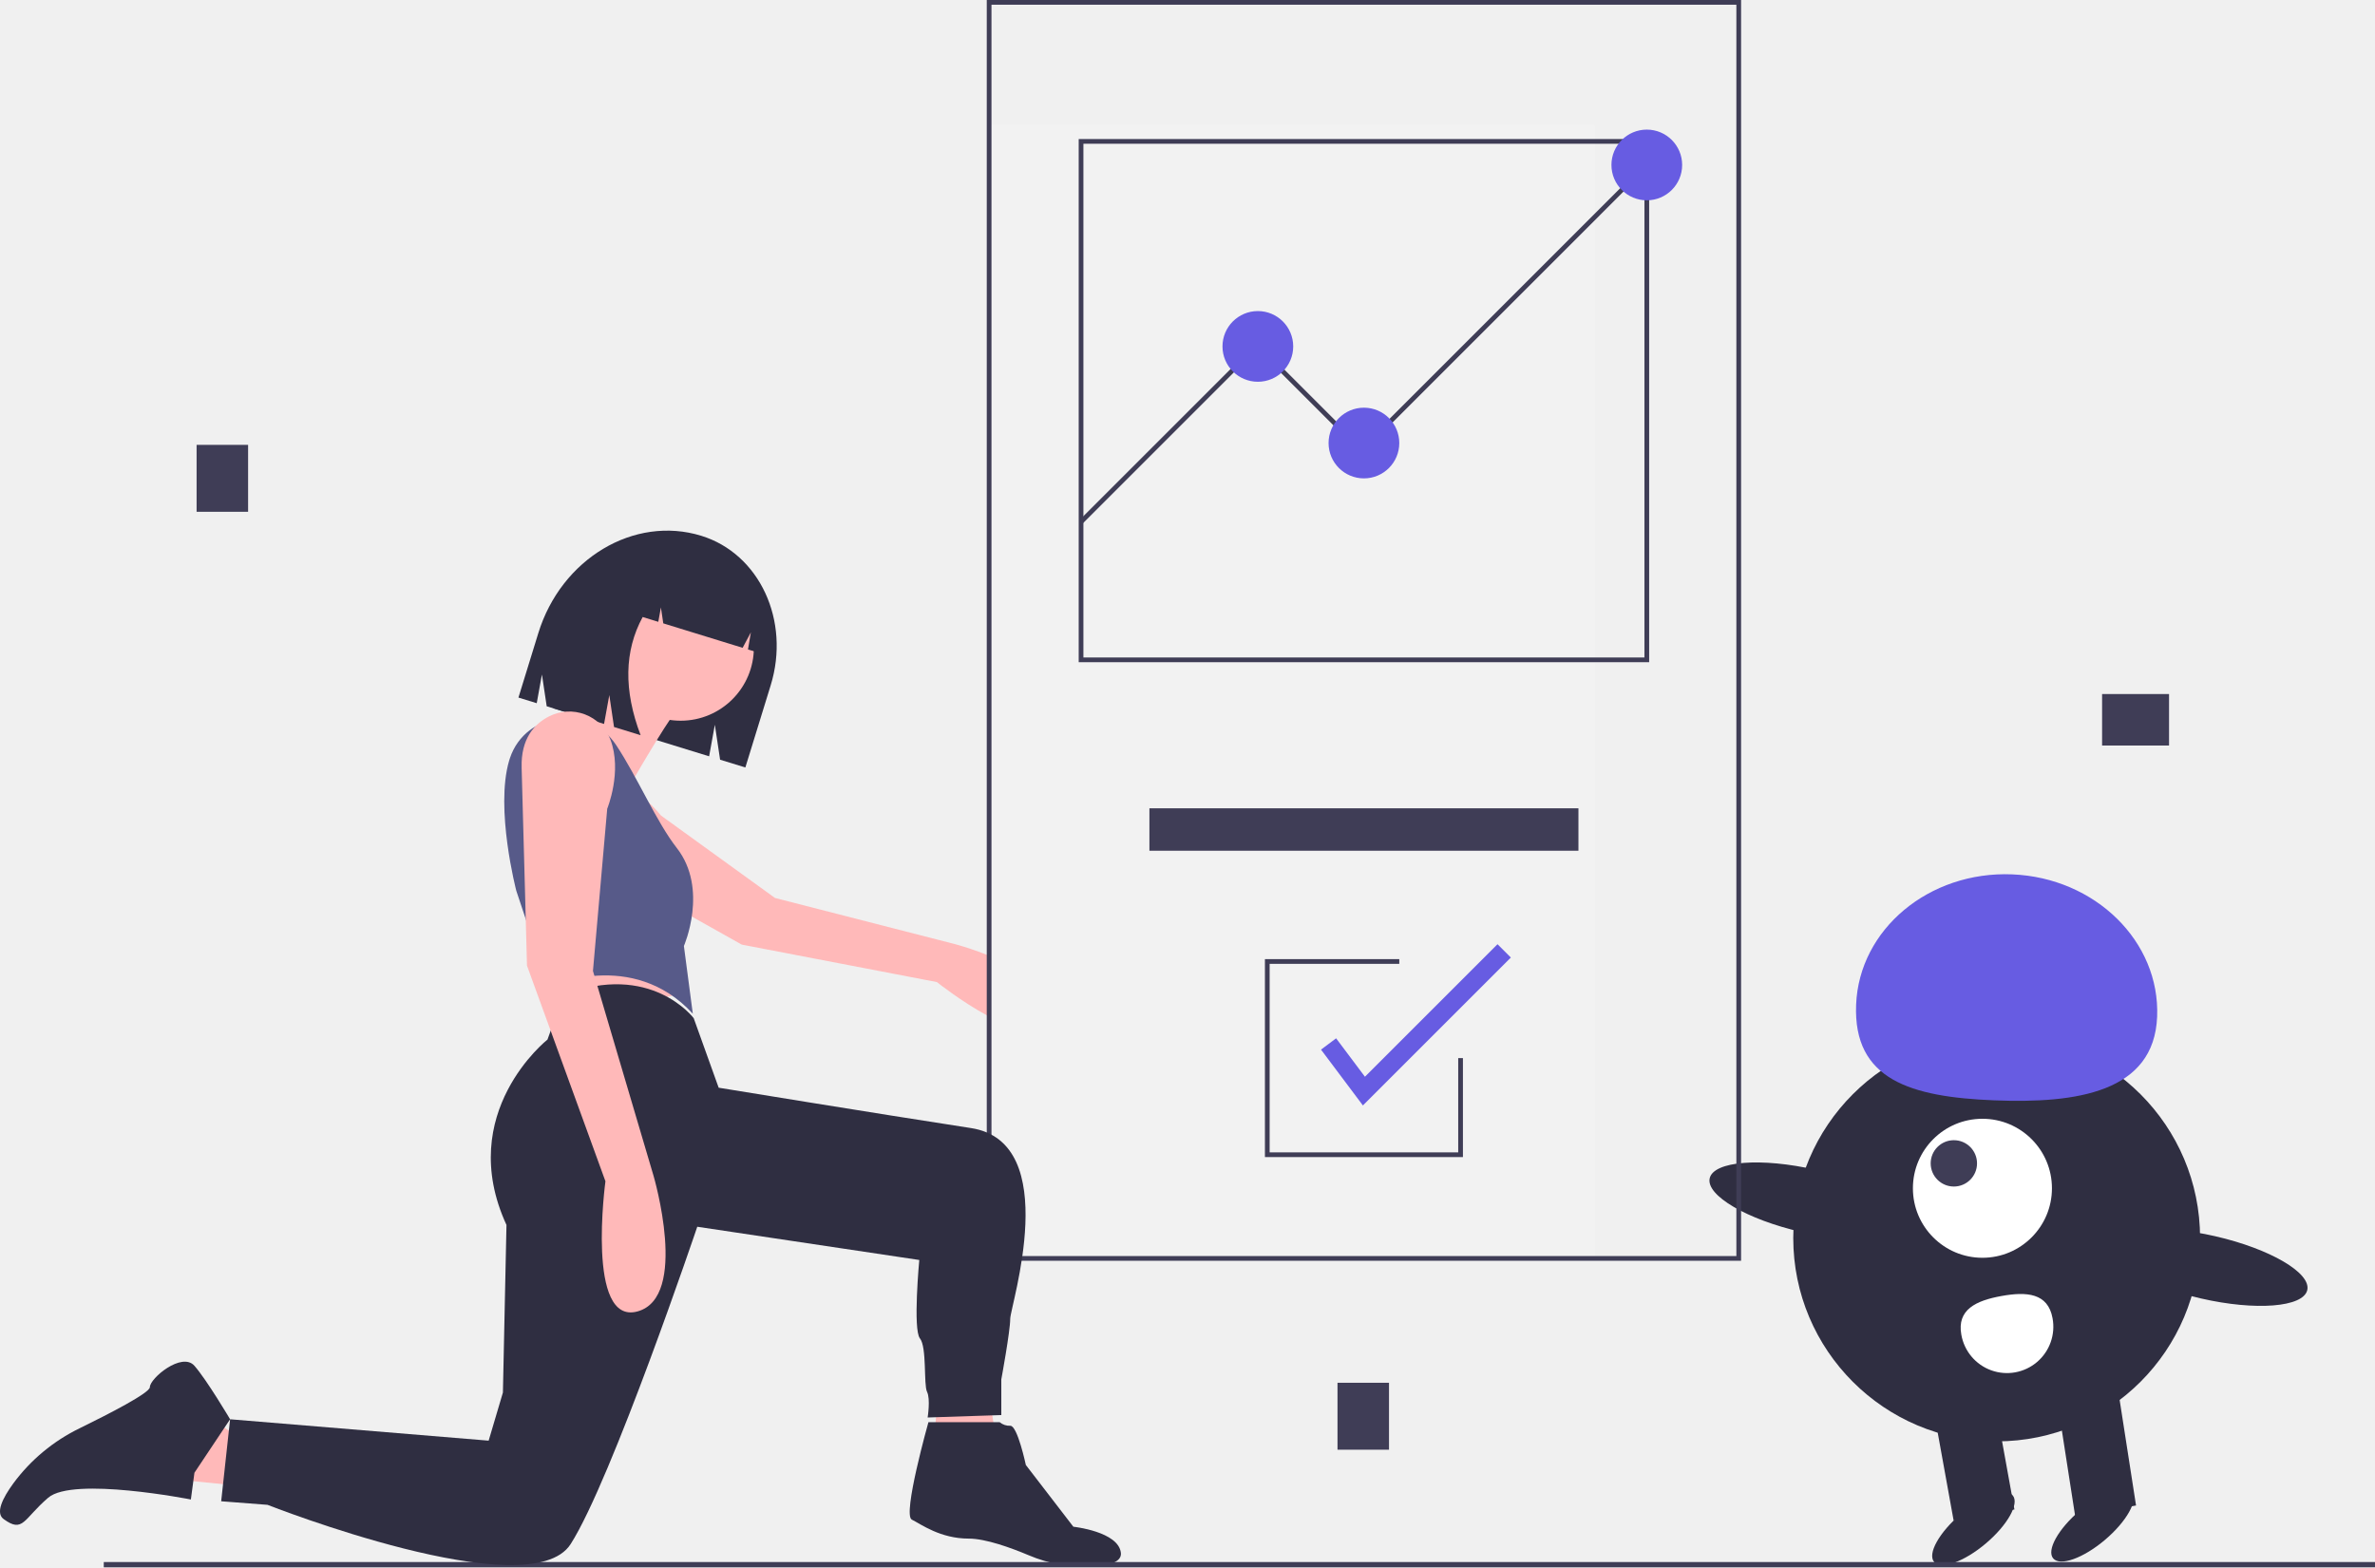
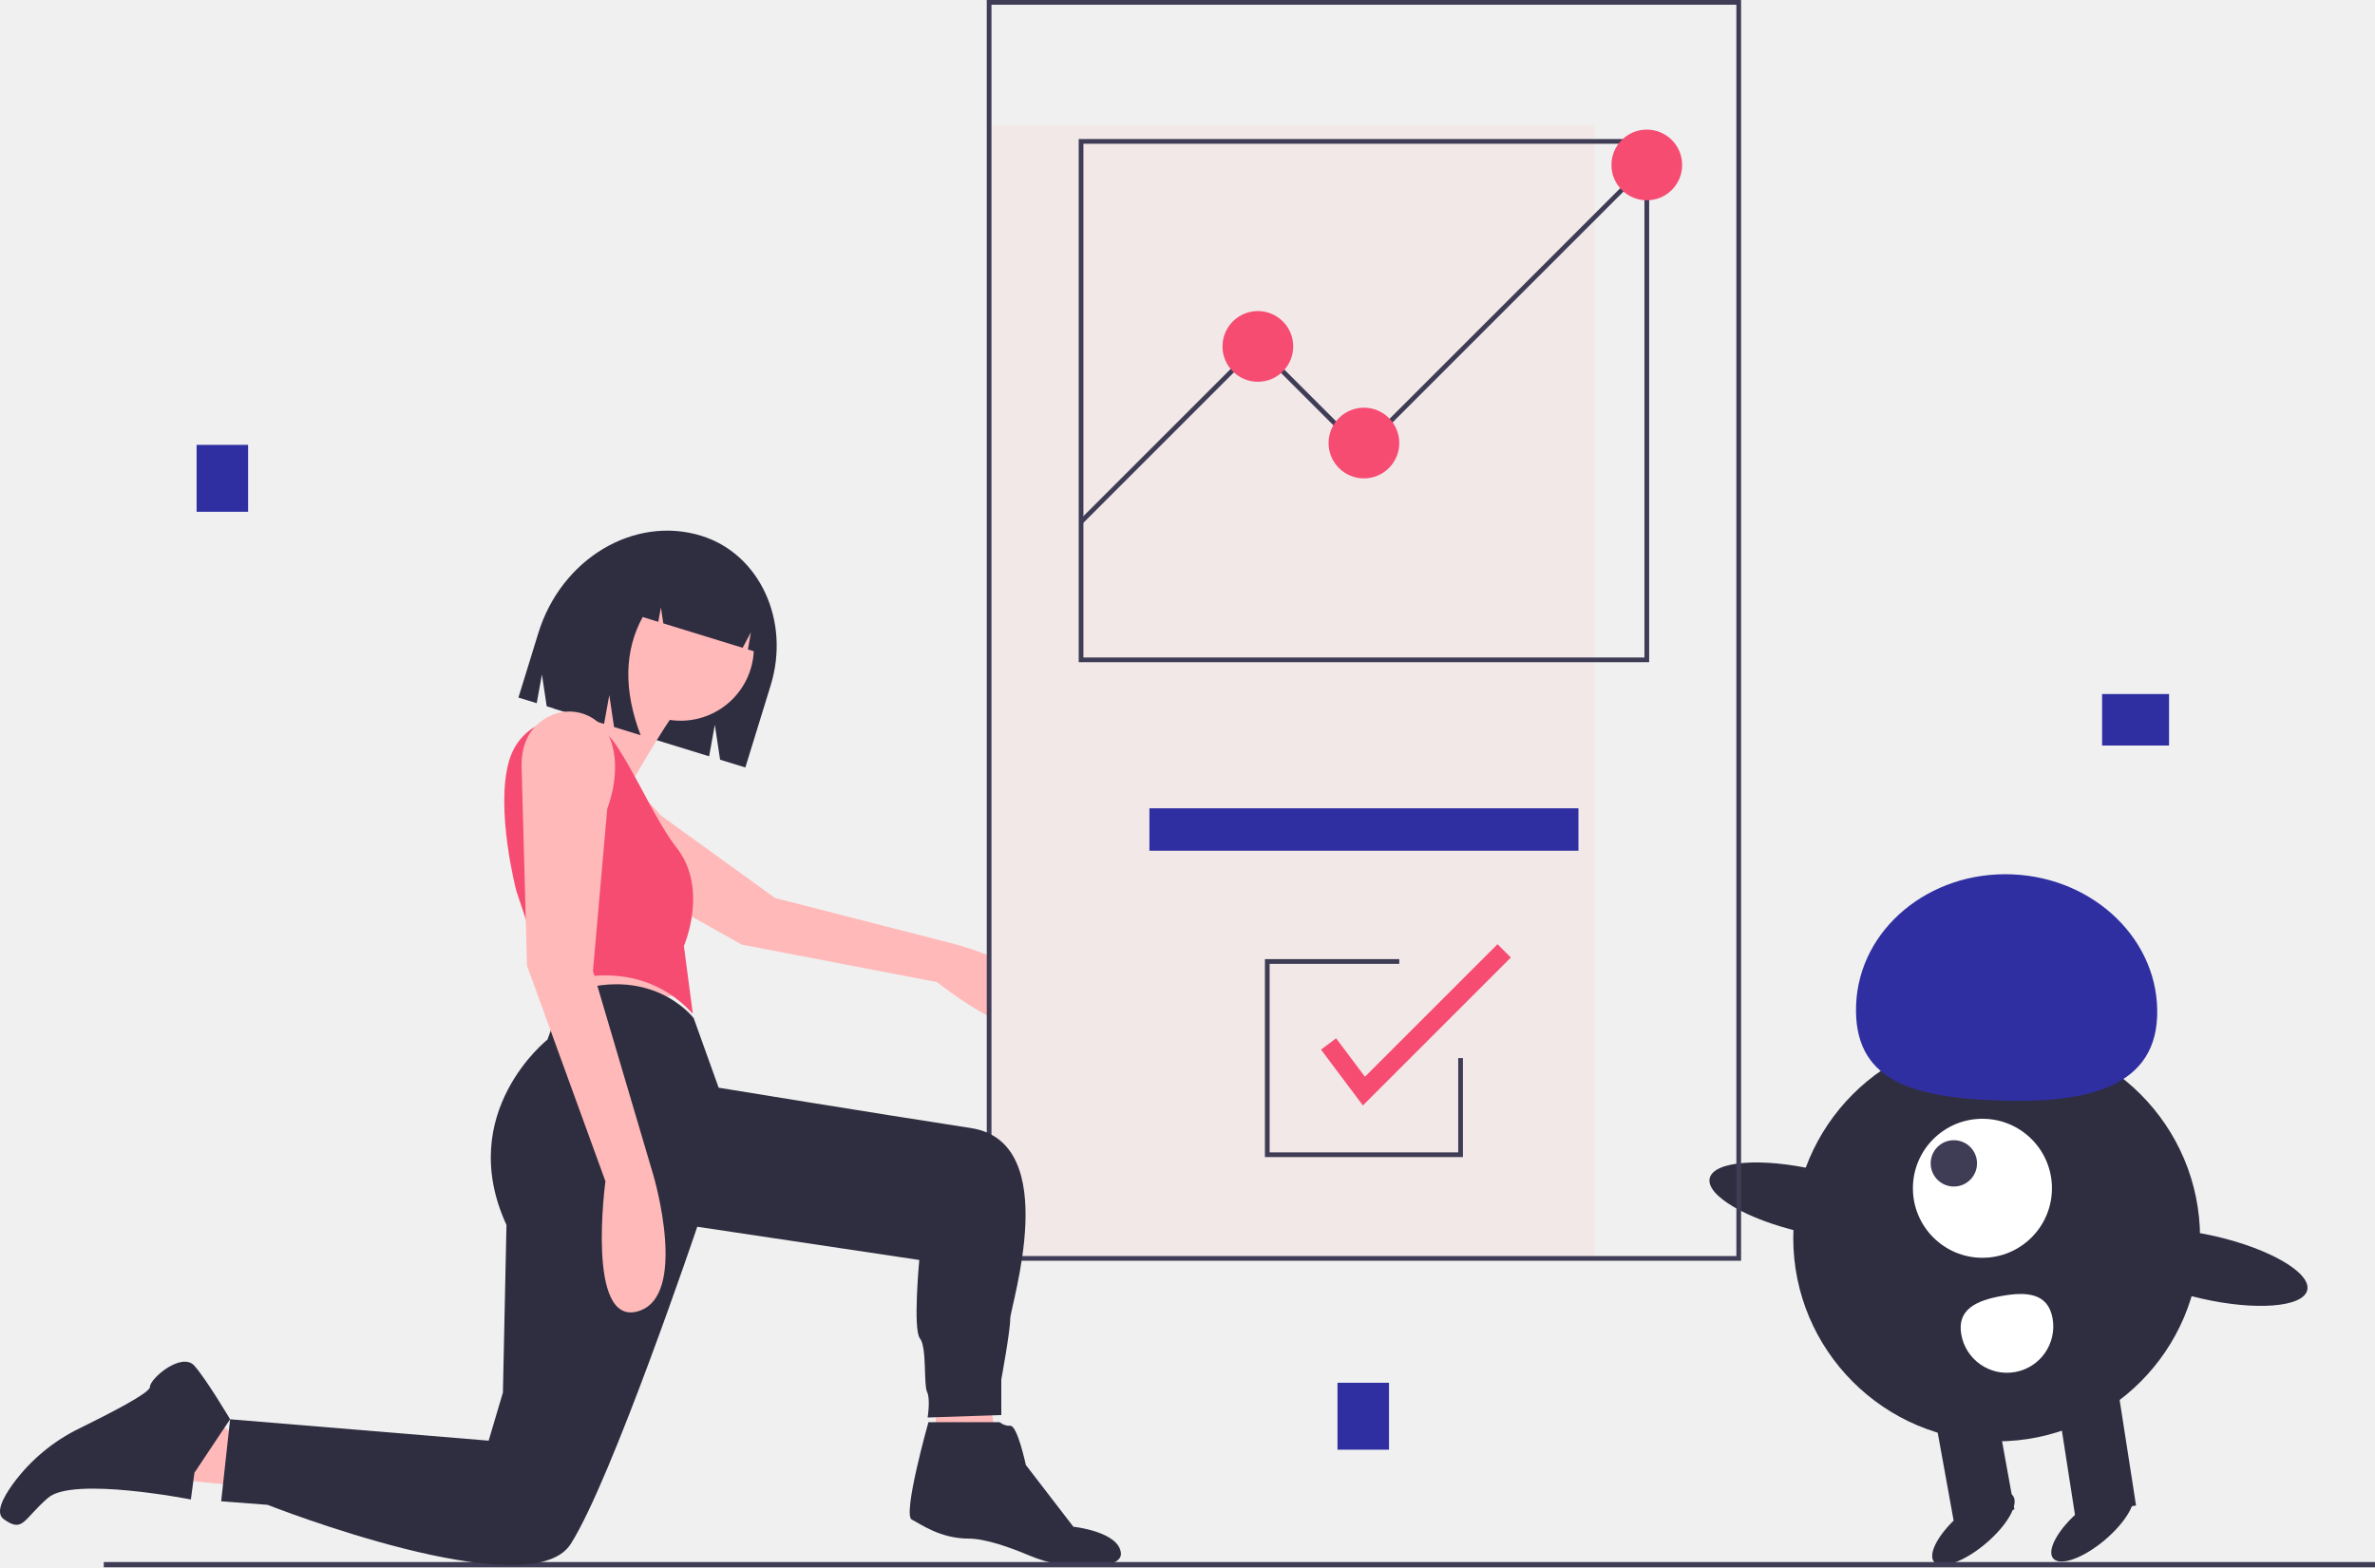
- <svg xmlns="http://www.w3.org/2000/svg" id="b0aebea8-1e8f-45ac-97f3-8a58c1a50945" data-name="Layer 1" width="1007.529" height="665.082" viewBox="0 0 1007.529 665.082">
-   <rect x="83.401" y="188.773" width="21.846" height="28.4" fill="#3f3d56" />
-   <rect x="567.401" y="586.773" width="21.846" height="28.4" fill="#3f3d56" />
-   <rect x="991.267" y="408.694" width="21.846" height="28.4" transform="translate(1328.849 -696.7558) rotate(90)" fill="#3f3d56" />
-   <circle cx="847.031" cy="525.346" r="86.292" fill="#2f2e41" />
-   <polygon points="880.36 643.515 906.156 638.845 897.789 584.981 871.993 589.651 880.36 643.515" fill="#2f2e41" />
-   <rect x="920.61" y="713.739" width="26.215" height="46.969" transform="translate(1887.591 1178.871) rotate(169.7389)" fill="#2f2e41" />
-   <ellipse cx="933.402" cy="766.142" rx="21.846" ry="8.192" transform="translate(-370.2555 667.2654) rotate(-40.26106)" fill="#2f2e41" />
-   <ellipse cx="983.92" cy="764.643" rx="21.846" ry="8.192" transform="translate(-357.3196 699.5582) rotate(-40.26106)" fill="#2f2e41" />
-   <circle cx="840.99" cy="504.238" r="29.492" fill="#fff" />
-   <circle cx="828.869" cy="493.667" r="9.831" fill="#3f3d56" />
-   <path d="M1011.339,548.928c1.298-31.947-26.236-59.006-61.498-60.438s-64.899,23.304-66.197,55.251,23.214,39.205,58.476,40.638S1010.041,580.875,1011.339,548.928Z" transform="translate(-96.23549 -117.4591)" fill="#675ce2" />
-   <ellipse cx="863.588" cy="627.084" rx="13.545" ry="43.146" transform="translate(-36.82468 1211.278) rotate(-77.0899)" fill="#2f2e41" />
-   <ellipse cx="1032.976" cy="655.253" rx="13.545" ry="43.146" transform="translate(67.26168 1398.26) rotate(-77.0899)" fill="#2f2e41" />
-   <path d="M966.967,676.812a19.662,19.662,0,1,1-38.694,7.005c-1.934-10.685,6.327-14.466,17.012-16.4S965.033,666.127,966.967,676.812Z" transform="translate(-96.23549 -117.4591)" fill="#fff" />
-   <polygon points="398.526 582.508 395.526 621.508 424.526 624.508 417.526 577.508 398.526 582.508" fill="#ffb9b9" />
-   <path d="M393.723,344.814l0,0c24.719,7.617,37.905,36.031,29.451,63.464l-10.74,34.854-10.719-3.303-2.226-14.826-2.428,13.392-68.9-21.232-2.024-13.478-2.207,12.174-7.757-2.391,8.433-27.366C334.332,354.533,365.277,336.048,393.723,344.814Z" transform="translate(-96.23549 -117.4591)" fill="#2f2e41" />
-   <path d="M355.331,449.425a16.232,16.232,0,0,0-18.852,14.93c-.431,6.043,1.655,13.117,11.022,18.356,20.008,11.19,63.396,35.585,63.396,35.585l82.784,15.899s41.833,33.381,47.075,14.395S501.06,518.012,501.06,518.012l-76.054-19.505-48.461-35.052S367.665,451.602,355.331,449.425Z" transform="translate(-96.23549 -117.4591)" fill="#ffb9b9" />
-   <polygon points="232.636 409.747 240.956 433.196 290.881 421.093 278.021 403.695 232.636 409.747" fill="#ffb9b9" />
-   <polygon points="99.125 630.247 61.304 626.464 87.779 600.746 106.69 613.605 99.125 630.247" fill="#ffb9b9" />
-   <circle cx="288.744" cy="274.77" r="31.063" fill="#ffb9b9" />
-   <path d="M360.641,397.099s-17.398,20.424-26.475,23.449-31.77,31.77-20.424,50.681,52.95-4.539,52.95-4.539l-1.513-18.911s17.398-30.257,21.18-32.527S360.641,397.099,360.641,397.099Z" transform="translate(-96.23549 -117.4591)" fill="#ffb9b9" />
-   <path d="M357.617,433.621c-11.566-17.413-38.393-14.298-45.047,5.519q-.178.529-.34,1.076c-6.051,20.424,3.026,55.22,3.026,55.22L328.871,536.283s35.552-16.642,61.271,11.346L386.36,518.885s10.59-24.206-3.026-41.604C374.669,466.209,366.616,447.171,357.617,433.621Z" transform="translate(-96.23549 -117.4591)" fill="#575a89" />
-   <path d="M178.719,742.411l-1.513,11.346s-49.925-9.834-60.515-.756-10.59,15.129-18.911,9.077c-3.536-2.572-.514-8.833,4.13-15.182a76.424,76.424,0,0,1,28.166-23.387c12.484-6.112,29.731-14.993,29.731-17.407,0-3.782,13.616-15.129,18.911-9.077s15.129,22.693,15.129,22.693Z" transform="translate(-96.23549 -117.4591)" fill="#2f2e41" />
-   <path d="M490.092,720.968s-11.088,39.311-7.056,41.327,12.096,8.064,24.191,8.064c7.147,0,17.814,3.871,25.345,7.039a61.095,61.095,0,0,0,27.847,4.79c6.349-.437,11.747-1.926,11.318-5.781-1.008-9.072-20.159-11.088-20.159-11.088L531.419,739.111s-3.528-16.632-6.552-16.632a6.622,6.622,0,0,1-4.536-1.512Z" transform="translate(-96.23549 -117.4591)" fill="#2f2e41" />
-   <path d="M376.782,354.576a24.563,24.563,0,0,1,21.434-3.744l.879.271c16.943,5.221,25.953,24.785,20.125,43.696l0,0-5.677-1.749,1.234-7.261-3.495,6.564-33.67-10.376-1.002-6.773-1.114,6.121-6.624-2.041q-11.732,21.597-.868,50.157l-11.284-3.477-2.003-13.546-2.228,12.243-21.509-6.628,4.138-28.462C341.386,369.23,358.518,355.625,376.782,354.576Z" transform="translate(-96.23549 -117.4591)" fill="#2f2e41" />
-   <rect x="419.608" y="53" width="257" height="481" fill="#f2f2f2" />
-   <path d="M834.843,652.459h-320v-535h320Zm-318-2h316v-531h-316Z" transform="translate(-96.23549 -117.4591)" fill="#3f3d56" />
-   <rect x="44.019" y="662.841" width="963.51" height="2.241" fill="#3f3d56" />
-   <path d="M795.843,398.459h-242v-222h242Zm-240-2h238v-218h-238Z" transform="translate(-96.23549 -117.4591)" fill="#3f3d56" />
-   <polygon points="459.315 222.139 457.901 220.725 533.324 145.302 577.608 189.586 697.401 69.793 698.815 71.207 577.608 192.414 533.324 148.13 459.315 222.139" fill="#3f3d56" />
-   <circle cx="533.608" cy="147" r="15" fill="#675ce2" />
-   <circle cx="578.608" cy="188" r="15" fill="#675ce2" />
-   <circle cx="698.608" cy="70" r="15" fill="#675ce2" />
-   <rect x="487.608" y="343" width="182" height="18" fill="#3f3d56" />
-   <polygon points="620.608 491 536.608 491 536.608 407 593.608 407 593.608 409 538.608 409 538.608 489 618.608 489 618.608 449 620.608 449 620.608 491" fill="#3f3d56" />
-   <polygon points="578.175 469.09 560.408 445.4 566.808 440.6 579.041 456.91 635.28 400.672 640.936 406.328 578.175 469.09" fill="#675ce2" />
-   <path d="M390.52,549.52s-18.154-24.206-55.22-9.834l-6.808,18.911s-39.334,31.014-17.398,78.669L309.582,708.371l-6.051,20.424-109.683-9.077-3.782,34.796L209.733,756.026s111.196,43.873,128.593,16.642S392.033,638.023,392.033,638.023l94.182,14.103s-2.756,29.475.269,33.257,1.513,19.667,3.026,22.693.252,10.891.252,10.891l31.249-1.032V702.807s3.782-20.424,3.782-25.719,22.693-74.887-16.642-80.938-107.041-17.129-107.041-17.129Z" transform="translate(-96.23549 -117.4591)" fill="#2f2e41" />
-   <path d="M355.179,431.285a18.753,18.753,0,0,0-25.979-9.852c-6.249,3.153-12.029,9.413-11.675,21.809.756,26.475,2.269,83.964,2.269,83.964l33.283,91.528s-8.321,61.271,13.616,55.22,6.808-57.489,6.808-57.489L347.782,529.475l6.051-68.835S360.328,444.808,355.179,431.285Z" transform="translate(-96.23549 -117.4591)" fill="#ffb9b9" />
+ <svg xmlns="http://www.w3.org/2000/svg" xmlns:ns1="http://vectornator.io" height="100%" style="fill-rule:nonzero;clip-rule:evenodd;stroke-linecap:round;stroke-linejoin:round;" xml:space="preserve" width="100%" version="1.1" viewBox="0 0 1007.53 665.082">
+   <defs />
+   <g id="Untitled" ns1:layerName="Untitled">
+     <path d="M83.401+188.773L105.247+188.773L105.247+188.773L105.247+217.173L105.247+217.173L83.401+217.173L83.401+217.173L83.401+188.773L83.401+188.773Z" opacity="1" fill="#2f2fa2" />
+     <path d="M567.401+586.773L589.247+586.773L589.247+586.773L589.247+615.173L589.247+615.173L567.401+615.173L567.401+615.173L567.401+586.773L567.401+586.773Z" opacity="1" fill="#2f2fa2" />
+     <path d="M920.155+294.512L920.155+316.358L920.155+316.358L891.755+316.358L891.755+316.358L891.755+294.512L891.755+294.512L920.155+294.512L920.155+294.512Z" opacity="1" fill="#2f2fa2" />
+     <path d="M760.739+525.346C760.739+477.688+799.373+439.054+847.031+439.054C894.689+439.054+933.323+477.688+933.323+525.346C933.323+573.004+894.689+611.638+847.031+611.638C799.373+611.638+760.739+573.004+760.739+525.346Z" opacity="1" fill="#2f2e41" />
+     <path d="M880.36+643.515L906.156+638.845L897.789+584.981L871.993+589.651L880.36+643.515Z" opacity="1" fill="#2f2e41" />
+     <path d="M854.564+640.539L828.768+645.208L828.768+645.208L820.401+598.99L820.401+598.99L846.197+594.321L846.197+594.321L854.564+640.539L854.564+640.539Z" opacity="1" fill="#2f2e41" />
+     <path d="M820.496+662.802C817.572+659.349+822.665+650.229+831.873+642.432C841.08+634.634+850.914+631.112+853.838+634.565C856.762+638.017+851.669+647.137+842.461+654.935C833.254+662.732+823.42+666.255+820.496+662.802Z" opacity="1" fill="#2f2e41" />
+     <path d="M871.013+661.303C868.089+657.85+873.183+648.73+882.39+640.933C891.597+633.135+901.431+629.613+904.355+633.066C907.279+636.518+902.186+645.639+892.979+653.436C883.772+661.233+873.937+664.756+871.013+661.303Z" opacity="1" fill="#2f2e41" />
+     <path d="M811.498+504.238C811.498+487.95+824.702+474.746+840.99+474.746C857.278+474.746+870.482+487.95+870.482+504.238C870.482+520.526+857.278+533.731+840.99+533.731C824.702+533.731+811.498+520.526+811.498+504.238Z" opacity="1" fill="#ffffff" />
+     <path d="M819.038+493.667C819.038+488.238+823.439+483.836+828.869+483.836C834.298+483.836+838.699+488.238+838.699+493.667C838.699+499.096+834.298+503.498+828.869+503.498C823.439+503.498+819.038+499.096+819.038+493.667Z" opacity="1" fill="#3f3d56" />
+     <path d="M915.104+431.469C916.401+399.522+888.868+372.463+853.606+371.031C818.344+369.599+788.707+394.335+787.409+426.282C786.111+458.229+810.623+465.487+845.885+466.92C881.147+468.352+913.806+463.416+915.104+431.469Z" opacity="1" fill="#2f2fa2" />
+     <path d="M764.326+522.827C741.099+517.504+723.625+507.277+725.297+499.985C726.968+492.694+747.152+491.098+770.378+496.422C793.605+501.746+811.079+511.973+809.408+519.265C807.736+526.556+787.552+528.151+764.326+522.827Z" opacity="1" fill="#2f2e41" />
+     <path d="M933.714+550.996C910.488+545.673+893.014+535.446+894.685+528.154C896.356+520.863+916.54+519.268+939.767+524.591C962.993+529.915+980.467+540.142+978.796+547.434C977.125+554.725+956.941+556.32+933.714+550.996Z" opacity="1" fill="#2f2e41" />
+     <path d="M870.731+559.353C872.673+570.041+865.578+580.278+854.889+582.214C844.199+584.149+833.966+577.048+832.037+566.357C830.103+555.672+838.364+551.891+849.049+549.957C859.735+548.023+868.797+548.667+870.731+559.353Z" opacity="1" fill="#ffffff" />
+     <path d="M398.526+582.508L395.526+621.508L424.526+624.508L417.526+577.508L398.526+582.508Z" opacity="1" fill="#ffb9b9" />
+     <path d="M297.487+227.355L297.487+227.355C322.206+234.972+335.392+263.386+326.939+290.819L316.198+325.673L305.479+322.369L303.252+307.543L300.824+320.935L231.924+299.703L229.9+286.225L227.693+298.399L219.935+296.009L228.369+268.642C238.096+237.074+269.042+218.589+297.487+227.355Z" opacity="1" fill="#2f2e41" />
+     <path d="M259.095+331.966C254.577+331.216+249.952+332.411+246.361+335.254C242.77+338.098+240.548+342.326+240.243+346.896C239.812+352.939+241.897+360.013+251.265+365.252C271.273+376.442+314.661+400.838+314.661+400.838L397.445+416.736C397.445+416.736+439.278+450.117+444.519+431.131C449.76+412.145+404.825+400.553+404.825+400.553L328.771+381.049L280.31+345.996C280.31+345.996+271.429+334.143+259.095+331.966Z" opacity="1" fill="#ffb9b9" />
+     <path d="M232.636+409.747L240.956+433.196L290.881+421.093L278.021+403.695L232.636+409.747Z" opacity="1" fill="#ffb9b9" />
+     <path d="M99.125+630.247L61.304+626.464L87.779+600.746L106.69+613.605L99.125+630.247Z" opacity="1" fill="#ffb9b9" />
+     <path d="M257.681+274.77C257.681+257.615+271.588+243.707+288.744+243.707C305.899+243.707+319.807+257.615+319.807+274.77C319.807+291.926+305.899+305.833+288.744+305.833C271.588+305.833+257.681+291.926+257.681+274.77Z" opacity="1" fill="#ffb9b9" />
+     <path d="M264.406+279.64C264.406+279.64+247.008+300.064+237.931+303.09C228.853+306.115+206.16+334.86+217.507+353.771C228.853+372.681+270.457+349.232+270.457+349.232L268.944+330.321C268.944+330.321+286.342+300.064+290.124+297.795C293.907+295.525+264.406+279.64+264.406+279.64Z" opacity="1" fill="#ffb9b9" />
+     <path d="M261.381+316.162C249.816+298.748+222.988+301.864+216.334+321.681C216.215+322.034+216.102+322.392+215.994+322.757C209.943+343.181+219.02+377.976+219.02+377.976L232.636+418.824C232.636+418.824+268.188+402.182+293.907+430.17L290.124+401.426C290.124+401.426+300.714+377.22+287.099+359.822C278.433+348.75+270.381+329.712+261.381+316.162Z" opacity="1" fill="#f64c72" />
+     <path d="M82.484+624.952L80.971+636.298C80.971+636.298+31.046+626.464+20.456+635.542C9.866+644.619+9.866+650.67+1.546+644.619C-1.991+642.047+1.031+635.786+5.676+629.436C13.031+619.474+22.697+611.448+33.842+606.049C46.326+599.937+63.573+591.056+63.573+588.643C63.573+584.861+77.189+573.514+82.484+579.566C87.779+585.617+97.612+602.259+97.612+602.259L82.484+624.952Z" opacity="1" fill="#2f2e41" />
+     <path d="M393.857+603.508C393.857+603.508+382.769+642.819+386.801+644.835C390.833+646.851+398.897+652.899+410.992+652.899C418.139+652.899+428.806+656.77+436.337+659.938C445.118+663.689+454.655+665.329+464.184+664.728C470.533+664.291+475.931+662.802+475.502+658.947C474.494+649.875+455.343+647.859+455.343+647.859L435.184+621.652C435.184+621.652+431.656+605.02+428.632+605.02C426.984+605.099+425.367+604.56+424.096+603.508L393.857+603.508Z" opacity="1" fill="#2f2e41" />
+     <path d="M280.547+237.117C286.719+232.6+294.643+231.216+301.981+233.373L302.859+233.644C319.802+238.865+328.812+258.428+322.984+277.34L322.984+277.34L317.307+275.591L318.541+268.33L315.046+274.894L281.376+264.518L280.375+257.745L279.261+263.866L272.637+261.825C264.815+276.223+264.526+292.942+271.769+311.982L260.486+308.504L258.483+294.958L256.254+307.201L234.745+300.572L238.883+272.11C245.15+251.771+262.283+238.166+280.547+237.117Z" opacity="1" fill="#2f2e41" />
+     <path d="M419.608+53L676.608+53L676.608+53L676.608+534L676.608+534L419.608+534L419.608+534L419.608+53L419.608+53Z" opacity="1" fill="#f2e8e8" />
+     <path d="M738.608+535L418.608+535L418.608+1.52588e-05L738.608+1.52588e-05L738.608+535ZM420.608+533L736.608+533L736.608+2L420.608+2L420.608+533Z" opacity="1" fill="#3f3d56" />
+     <path d="M44.02+662.841L1007.53+662.841L1007.53+662.841L1007.53+665.082L1007.53+665.082L44.02+665.082L44.02+665.082L44.02+662.841L44.02+662.841Z" opacity="1" fill="#3f3d56" />
+     <path d="M699.608+281L457.608+281L457.608+59L699.608+59L699.608+281ZM459.608+279L697.608+279L697.608+61L459.608+61L459.608+279Z" opacity="1" fill="#3f3d56" />
+     <path d="M459.315+222.139L457.901+220.725L533.324+145.302L577.608+189.586L697.401+69.793L698.815+71.207L577.608+192.414L533.324+148.13L459.315+222.139Z" opacity="1" fill="#3f3d56" />
+     <path d="M518.608+147C518.608+138.716+525.324+132+533.608+132C541.892+132+548.608+138.716+548.608+147C548.608+155.284+541.892+162+533.608+162C525.324+162+518.608+155.284+518.608+147Z" opacity="1" fill="#f64c72" />
+     <path d="M563.608+188C563.608+179.716+570.324+173+578.608+173C586.892+173+593.608+179.716+593.608+188C593.608+196.284+586.892+203+578.608+203C570.324+203+563.608+196.284+563.608+188Z" opacity="1" fill="#f64c72" />
+     <path d="M683.608+70C683.608+61.716+690.324+55+698.608+55C706.892+55+713.608+61.716+713.608+70C713.608+78.284+706.892+85+698.608+85C690.324+85+683.608+78.284+683.608+70Z" opacity="1" fill="#f64c72" />
+     <path d="M487.608+343L669.608+343L669.608+343L669.608+361L669.608+361L487.608+361L487.608+361L487.608+343L487.608+343Z" opacity="1" fill="#2f2fa2" />
+     <path d="M620.608+491L536.608+491L536.608+407L593.608+407L593.608+409L538.608+409L538.608+489L618.608+489L618.608+449L620.608+449L620.608+491Z" opacity="1" fill="#3f3d56" />
+     <path d="M578.175+469.09L560.408+445.4L566.808+440.6L579.041+456.91L635.28+400.672L640.936+406.328L578.175+469.09Z" opacity="1" fill="#f64c72" />
+     <path d="M294.285+432.061C294.285+432.061+276.13+407.856+239.065+422.228L232.257+441.139C232.257+441.139+192.923+472.152+214.859+519.807L213.347+590.912L207.295+611.336L97.612+602.259L93.83+637.054L113.498+638.567C113.498+638.567+224.693+682.44+242.091+655.209C259.489+627.977+295.798+520.564+295.798+520.564L389.979+534.667C389.979+534.667+387.223+564.142+390.249+567.924C393.274+571.706+391.762+587.591+393.274+590.617C394.787+593.643+393.526+601.508+393.526+601.508L424.775+600.476L424.775+585.348C424.775+585.348+428.557+564.924+428.557+559.629C428.557+554.334+451.25+484.742+411.916+478.691C372.581+472.639+304.875+461.562+304.875+461.562L294.285+432.061Z" opacity="1" fill="#2f2e41" />
+     <path d="M258.943+313.826C257.009+308.9+253.084+305.021+248.137+303.144C243.189+301.268+237.678+301.569+232.964+303.974C226.716+307.127+220.935+313.387+221.289+325.783C222.045+352.258+223.558+409.747+223.558+409.747L256.841+501.275C256.841+501.275+248.521+562.546+270.457+556.494C292.394+550.443+277.265+499.006+277.265+499.006L251.546+412.016L257.598+343.181C257.598+343.181+264.093+327.349+258.943+313.826Z" opacity="1" fill="#ffb9b9" />
+   </g>
</svg>
